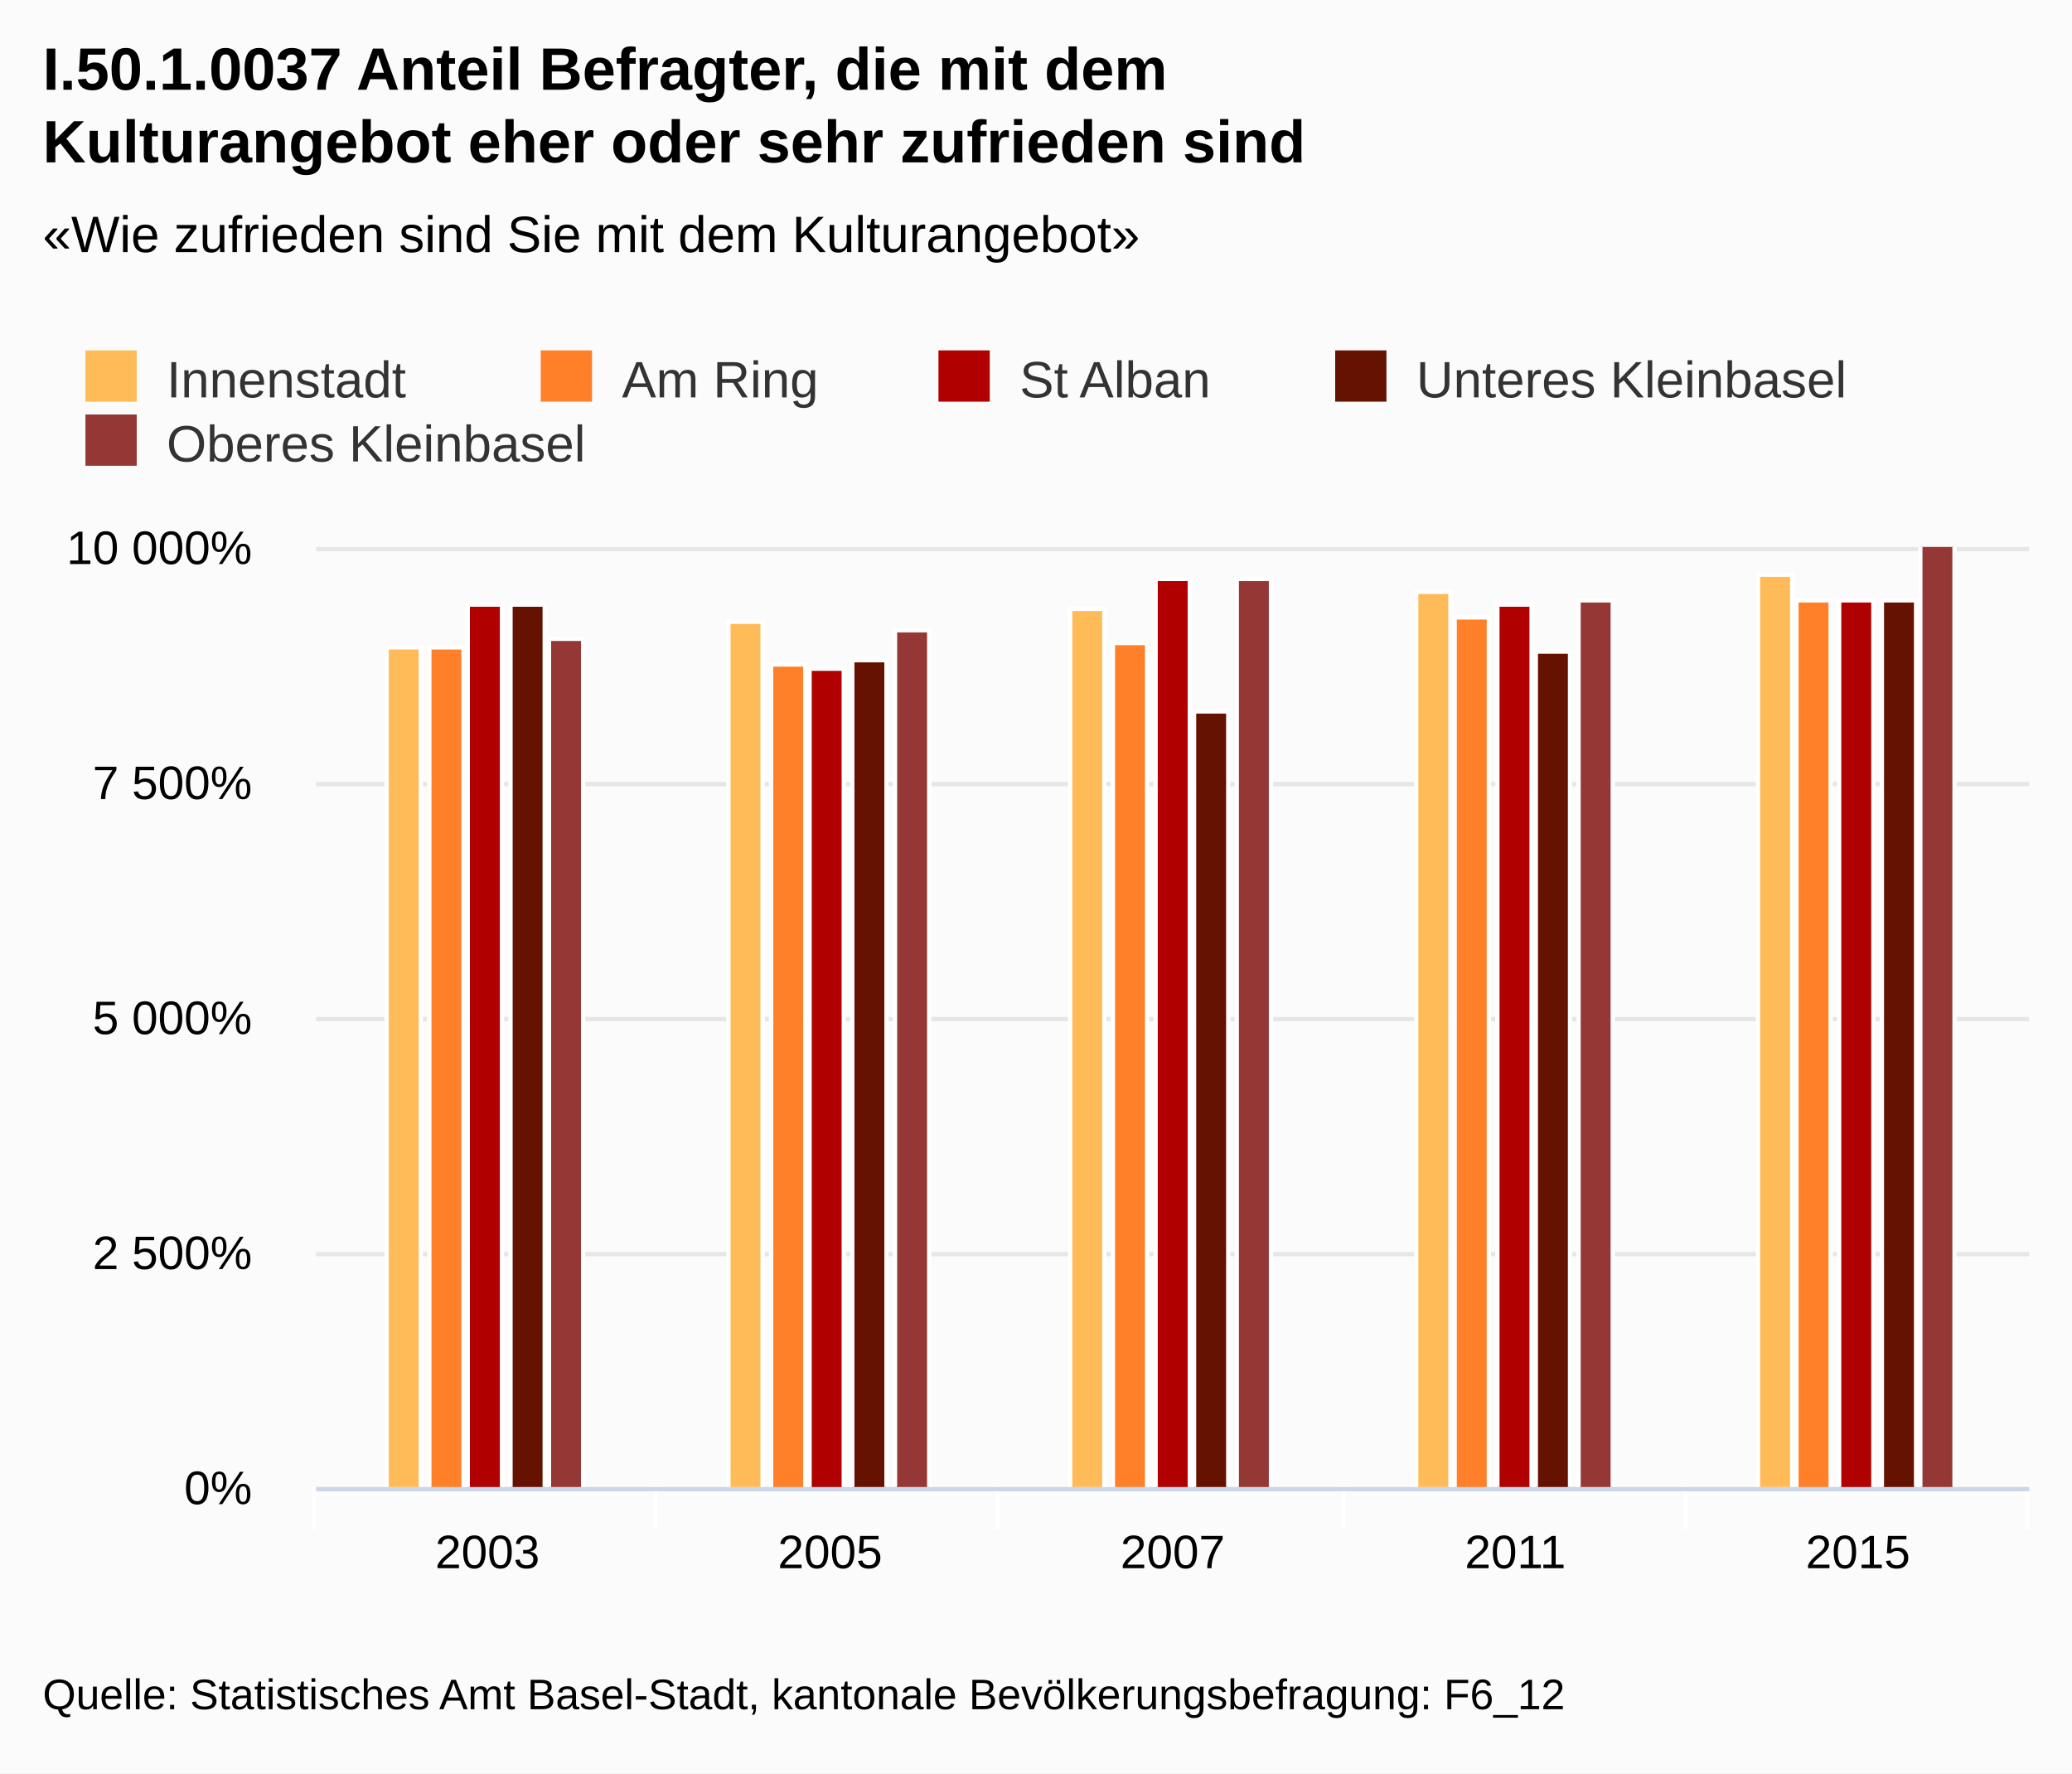
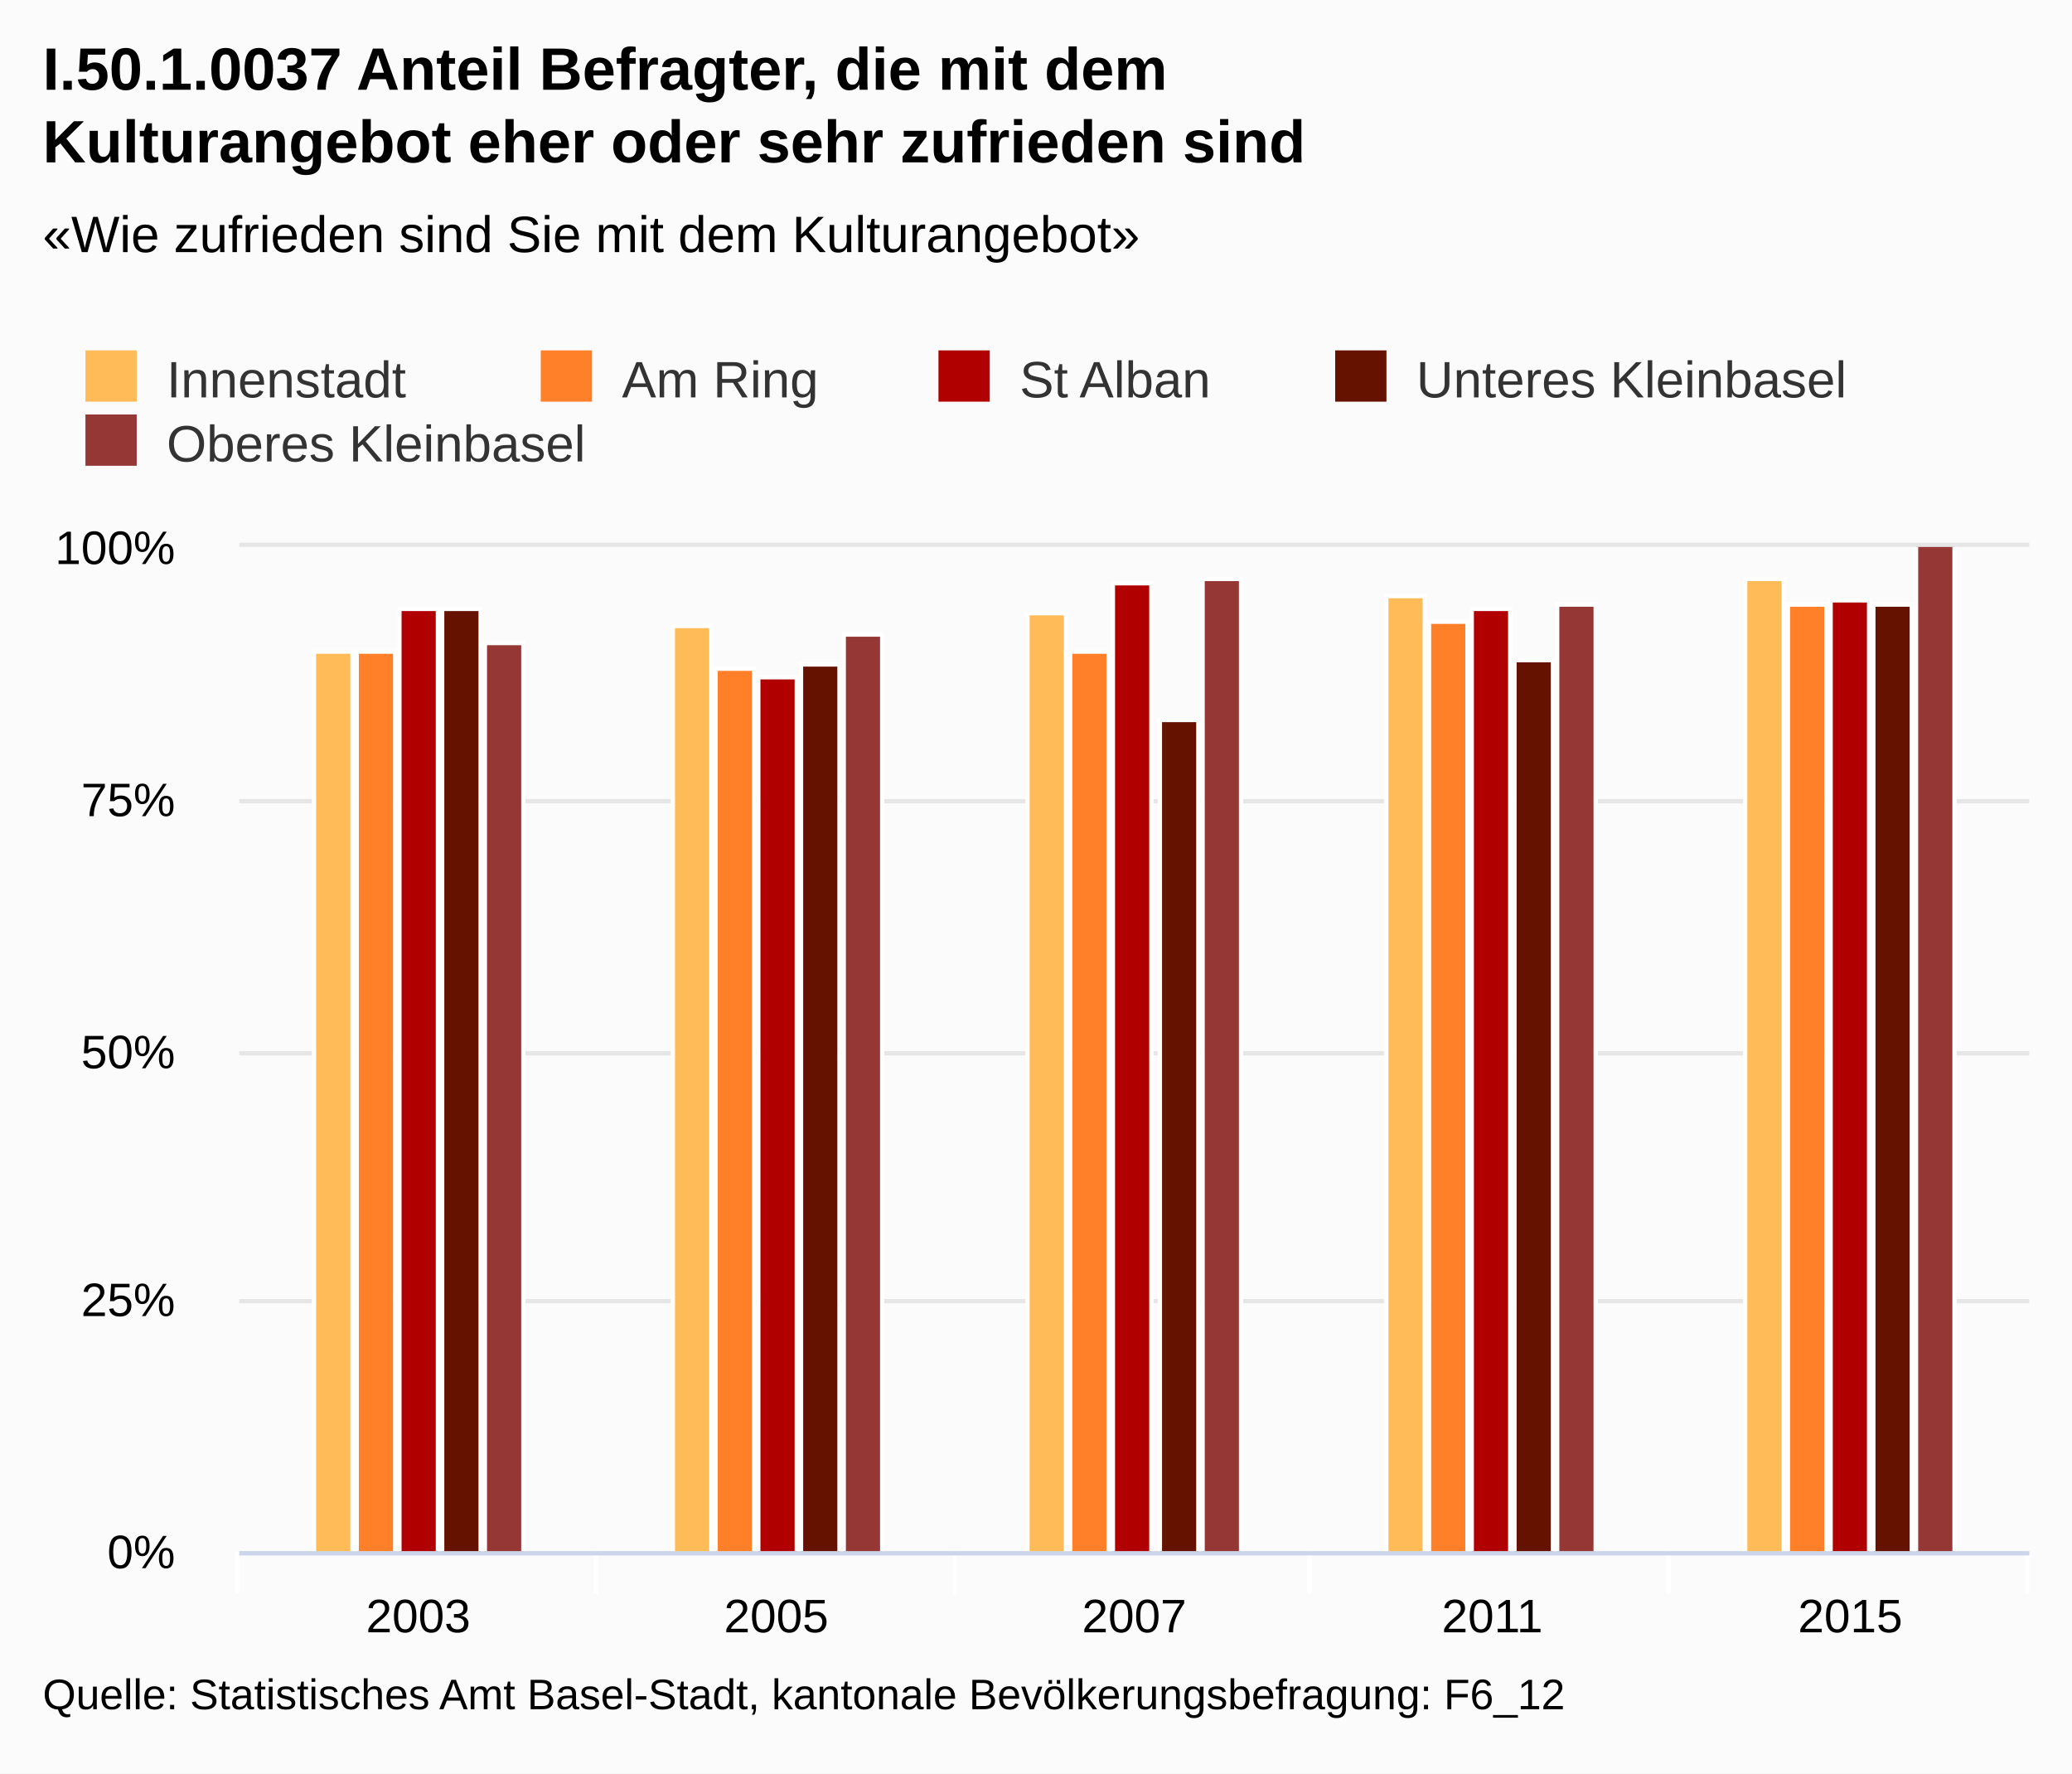
<svg xmlns="http://www.w3.org/2000/svg" class="highcharts-root" viewBox="0 0 485 415" font-family="Arial" font-size="12">
  <defs>
    <clipPath id="a">
-       <path fill="none" d="M0 0h401v220H0z" />
+       <path fill="none" d="M0 0h419v235H0z" />
    </clipPath>
  </defs>
  <rect fill="#fbfbfb" class="highcharts-background" width="485" height="415" rx="0" ry="0" />
-   <path fill="none" class="highcharts-plot-background" d="M74 128h401v220H74z" />
+   <path fill="none" class="highcharts-plot-background" d="M56 128h419v235H56z" />
  <g class="highcharts-grid highcharts-xaxis-grid">
-     <path fill="none" class="highcharts-grid-line" d="M153.5 128v220m80-220v220m81-220v220m80-220v220m80-220v220m-401-220v220" />
+     <path fill="none" class="highcharts-grid-line" d="M139.5 128v235m84-235v235m83-235v235m84-235v235m84-235v235m-419-235v235" />
  </g>
  <g class="highcharts-grid highcharts-yaxis-grid">
-     <path fill="none" stroke="#e6e6e6" class="highcharts-grid-line" d="M74 348.5h401m-401-55h401m-401-55h401m-401-55h401m-401-55h401" />
+     <path fill="none" stroke="#e6e6e6" class="highcharts-grid-line" d="M56 363.5h419m-419-59h419m-419-58h419m-419-59h419m-419-60h419" />
  </g>
-   <path fill="none" class="highcharts-plot-border" d="M74 128h401v220H74z" />
+   <path fill="none" class="highcharts-plot-border" d="M56 128h419v235H56z" />
  <g class="highcharts-axis highcharts-xaxis">
-     <path fill="none" class="highcharts-tick" stroke="#FFF" d="M153.5 348v10m80-10v10m81-10v10m80-10v10m80-10v10m-401-10v10" />
-     <path fill="none" class="highcharts-axis-line" stroke="#ccd6eb" d="M74 348.5h401" />
+     <path fill="none" class="highcharts-tick" stroke="#FFF" d="M139.5 363v10m84-10v10m83-10v10m84-10v10m84-10v10m-419-10v10" />
+     <path fill="none" class="highcharts-axis-line" stroke="#ccd6eb" d="M56 363.5h419" />
  </g>
  <g class="highcharts-axis highcharts-yaxis">
-     <path fill="none" class="highcharts-axis-line" d="M74 128v220" />
+     <path fill="none" class="highcharts-axis-line" d="M56 128v235" />
  </g>
  <g class="highcharts-series-group">
-     <g class="highcharts-series highcharts-series-0 highcharts-column-series highcharts-color-undefined highcharts-tracker" transform="translate(74 128)" clip-path="url(#a)">
-       <path fill="#ffbb58" class="highcharts-point" stroke="#fff" d="M16.5 23.5h8v197h-8zm80-6h8v203h-8zm80-3h8v206h-8zm81-4h8v210h-8zm80-4h8v214h-8z" />
+     <g class="highcharts-series highcharts-series-0 highcharts-column-series highcharts-color-undefined highcharts-tracker" transform="translate(56 128)" clip-path="url(#a)">
+       <path fill="#ffbb58" class="highcharts-point" stroke="#fff" d="M17.5 24.5h9v211h-9zm84-6h9v217h-9zm83-3h9v220h-9zm84-4h9v224h-9zm84-4h9v228h-9z" />
    </g>
-     <g class="highcharts-series highcharts-series-1 highcharts-column-series highcharts-color-undefined highcharts-tracker" transform="translate(74 128)" clip-path="url(#a)">
-       <path fill="#ff8028" class="highcharts-point" stroke="#fff" d="M26.5 23.5h8v197h-8zm80 4h8v193h-8zm80-5h8v198h-8zm80-6h8v204h-8zm80-4h8v208h-8z" />
+     <g class="highcharts-series highcharts-series-1 highcharts-column-series highcharts-color-undefined highcharts-tracker" transform="translate(56 128)" clip-path="url(#a)">
+       <path fill="#ff8028" class="highcharts-point" stroke="#fff" d="M27.5 24.5h9v211h-9zm84 4h9v207h-9zm83-4h9v211h-9zm84-7h9v218h-9zm84-4h9v222h-9z" />
    </g>
-     <g class="highcharts-series highcharts-series-2 highcharts-column-series highcharts-color-undefined highcharts-tracker" transform="translate(74 128)" clip-path="url(#a)">
-       <path fill="#b00000" class="highcharts-point" stroke="#fff" d="M35.5 13.5h8v207h-8zm80 15h8v192h-8zm81-21h8v213h-8zm80 6h8v207h-8zm80-1h8v208h-8z" />
+     <g class="highcharts-series highcharts-series-2 highcharts-column-series highcharts-color-undefined highcharts-tracker" transform="translate(56 128)" clip-path="url(#a)">
+       <path fill="#b00000" class="highcharts-point" stroke="#fff" d="M37.5 14.5h9v221h-9zm84 16h9v205h-9zm83-22h9v227h-9zm84 6h9v221h-9zm84-2h9v223h-9z" />
    </g>
-     <g class="highcharts-series highcharts-series-3 highcharts-column-series highcharts-color-undefined highcharts-tracker" transform="translate(74 128)" clip-path="url(#a)">
-       <path fill="#661200" class="highcharts-point" stroke="#fff" d="M45.5 13.5h8v207h-8zm80 13h8v194h-8zm80 12h8v182h-8zm80-14h8v196h-8zm81-12h8v208h-8z" />
+     <g class="highcharts-series highcharts-series-3 highcharts-column-series highcharts-color-undefined highcharts-tracker" transform="translate(56 128)" clip-path="url(#a)">
+       <path fill="#661200" class="highcharts-point" stroke="#fff" d="M47.5 14.5h9v221h-9zm84 13h9v208h-9zm84 13h9v195h-9zm83-14h9v209h-9zm84-13h9v222h-9z" />
    </g>
-     <g class="highcharts-series highcharts-series-4 highcharts-column-series highcharts-color-undefined highcharts-tracker" transform="translate(74 128)" clip-path="url(#a)">
-       <path fill="#953735" class="highcharts-point" stroke="#fff" d="M54.5 21.5h8v199h-8zm81-2h8v201h-8zm80-12h8v213h-8zm80 5h8v208h-8zm80-13h8v221h-8z" />
+     <g class="highcharts-series highcharts-series-4 highcharts-column-series highcharts-color-undefined highcharts-tracker" transform="translate(56 128)" clip-path="url(#a)">
+       <path fill="#953735" class="highcharts-point" stroke="#fff" d="M57.5 22.5h9v213h-9zm84-2h9v215h-9zm84-13h9v228h-9zm83 6h9v222h-9zm84-14h9v236h-9z" />
    </g>
  </g>
  <text x="10" class="highcharts-title" style="width:421px" y="21" color="#000" font-size="14" font-weight="700">
    <tspan>I.50.1.0037 Anteil Befragter, die mit dem</tspan>
    <tspan dy="17" x="10">Kulturangebot eher oder sehr zufrieden sind</tspan>
  </text>
  <text x="10" class="highcharts-subtitle" style="width:421px" y="59" color="#000" font-weight="400">
    <tspan>«Wie zufrieden sind Sie mit dem Kulturangebot»</tspan>
  </text>
  <g class="highcharts-legend" transform="translate(10 75)">
    <rect fill="none" class="highcharts-legend-box" rx="0" ry="0" width="445" height="41" />
    <g class="highcharts-legend-item highcharts-column-series highcharts-color-undefined highcharts-series-0">
      <text x="21" y="15" color="#333" font-weight="400" cursor="pointer" fill="#333" transform="translate(8 3)">
                Innenstadt
            </text>
      <path fill="#ffbb58" class="highcharts-point" d="M10 7h12v12H10z" />
    </g>
    <g class="highcharts-legend-item highcharts-column-series highcharts-color-undefined highcharts-series-1">
      <text x="21" y="15" color="#333" font-weight="400" cursor="pointer" fill="#333" transform="translate(114.578 3)">
        <tspan>Am Ring</tspan>
      </text>
      <path fill="#ff8028" class="highcharts-point" d="M116.578 7h12v12h-12z" />
    </g>
    <g class="highcharts-legend-item highcharts-column-series highcharts-color-undefined highcharts-series-2">
      <text x="21" y="15" color="#333" font-weight="400" cursor="pointer" fill="#333" transform="translate(207.672 3)">
        <tspan>St Alban</tspan>
      </text>
      <path fill="#b00000" class="highcharts-point" d="M209.672 7h12v12h-12z" />
    </g>
    <g class="highcharts-legend-item highcharts-column-series highcharts-color-undefined highcharts-series-3">
      <text x="21" y="15" color="#333" font-weight="400" cursor="pointer" fill="#333" transform="translate(300.531 3)">
        <tspan>Unteres Kleinbasel</tspan>
      </text>
      <path fill="#661200" class="highcharts-point" d="M302.531 7h12v12h-12z" />
    </g>
    <g class="highcharts-legend-item highcharts-column-series highcharts-color-undefined highcharts-series-4">
      <text x="21" y="15" color="#333" font-weight="400" cursor="pointer" fill="#333" transform="translate(8 18)">
        <tspan>Oberes Kleinbasel</tspan>
      </text>
      <path fill="#953735" class="highcharts-point" d="M10 22h12v12H10z" />
    </g>
  </g>
  <g class="highcharts-axis-labels highcharts-xaxis-labels" text-anchor="middle" color="#000" cursor="default" font-size="11">
-     <text x="114.1" style="width:70px" y="367">
+     <text x="97.9" style="width:74px" y="382">
      <tspan>2003</tspan>
    </text>
-     <text x="194.3" style="width:70px" y="367">
+     <text x="181.7" style="width:74px" y="382">
      <tspan>2005</tspan>
    </text>
-     <text x="274.5" style="width:70px" y="367">
+     <text x="265.5" style="width:74px" y="382">
      <tspan>2007</tspan>
    </text>
-     <text x="354.7" style="width:70px" y="367">
+     <text x="349.3" style="width:74px" y="382">
      <tspan>2011</tspan>
    </text>
-     <text x="434.9" style="width:70px" y="367">
+     <text x="433.1" style="width:74px" y="382">
      <tspan>2015</tspan>
    </text>
  </g>
  <g class="highcharts-axis-labels highcharts-yaxis-labels" text-anchor="end" color="#000" cursor="default" font-size="11">
-     <text x="59" style="width:150px" y="352">
+     <text x="41" style="width:150px" y="367">
      <tspan>0%</tspan>
    </text>
-     <text x="59" style="width:150px" y="297">
-       <tspan>2 500%</tspan>
+     <text x="41" style="width:150px" y="308">
+       <tspan>25%</tspan>
    </text>
-     <text x="59" style="width:150px" y="242">
-       <tspan>5 000%</tspan>
+     <text x="41" style="width:150px" y="250">
+       <tspan>50%</tspan>
    </text>
-     <text x="59" style="width:150px" y="187">
-       <tspan>7 500%</tspan>
+     <text x="41" style="width:150px" y="191">
+       <tspan>75%</tspan>
    </text>
-     <text x="59" style="width:150px" y="132">
-       <tspan>10 000%</tspan>
+     <text x="41" style="width:150px" y="132">
+       <tspan>100%</tspan>
    </text>
  </g>
  <text x="10" class="highcharts-credits" y="400" cursor="default" color="#000" font-size="10">
    <tspan>Quelle: Statistisches Amt Basel-Stadt, kantonale Bevölkerungsbefragung: F6_12</tspan>
  </text>
</svg>
